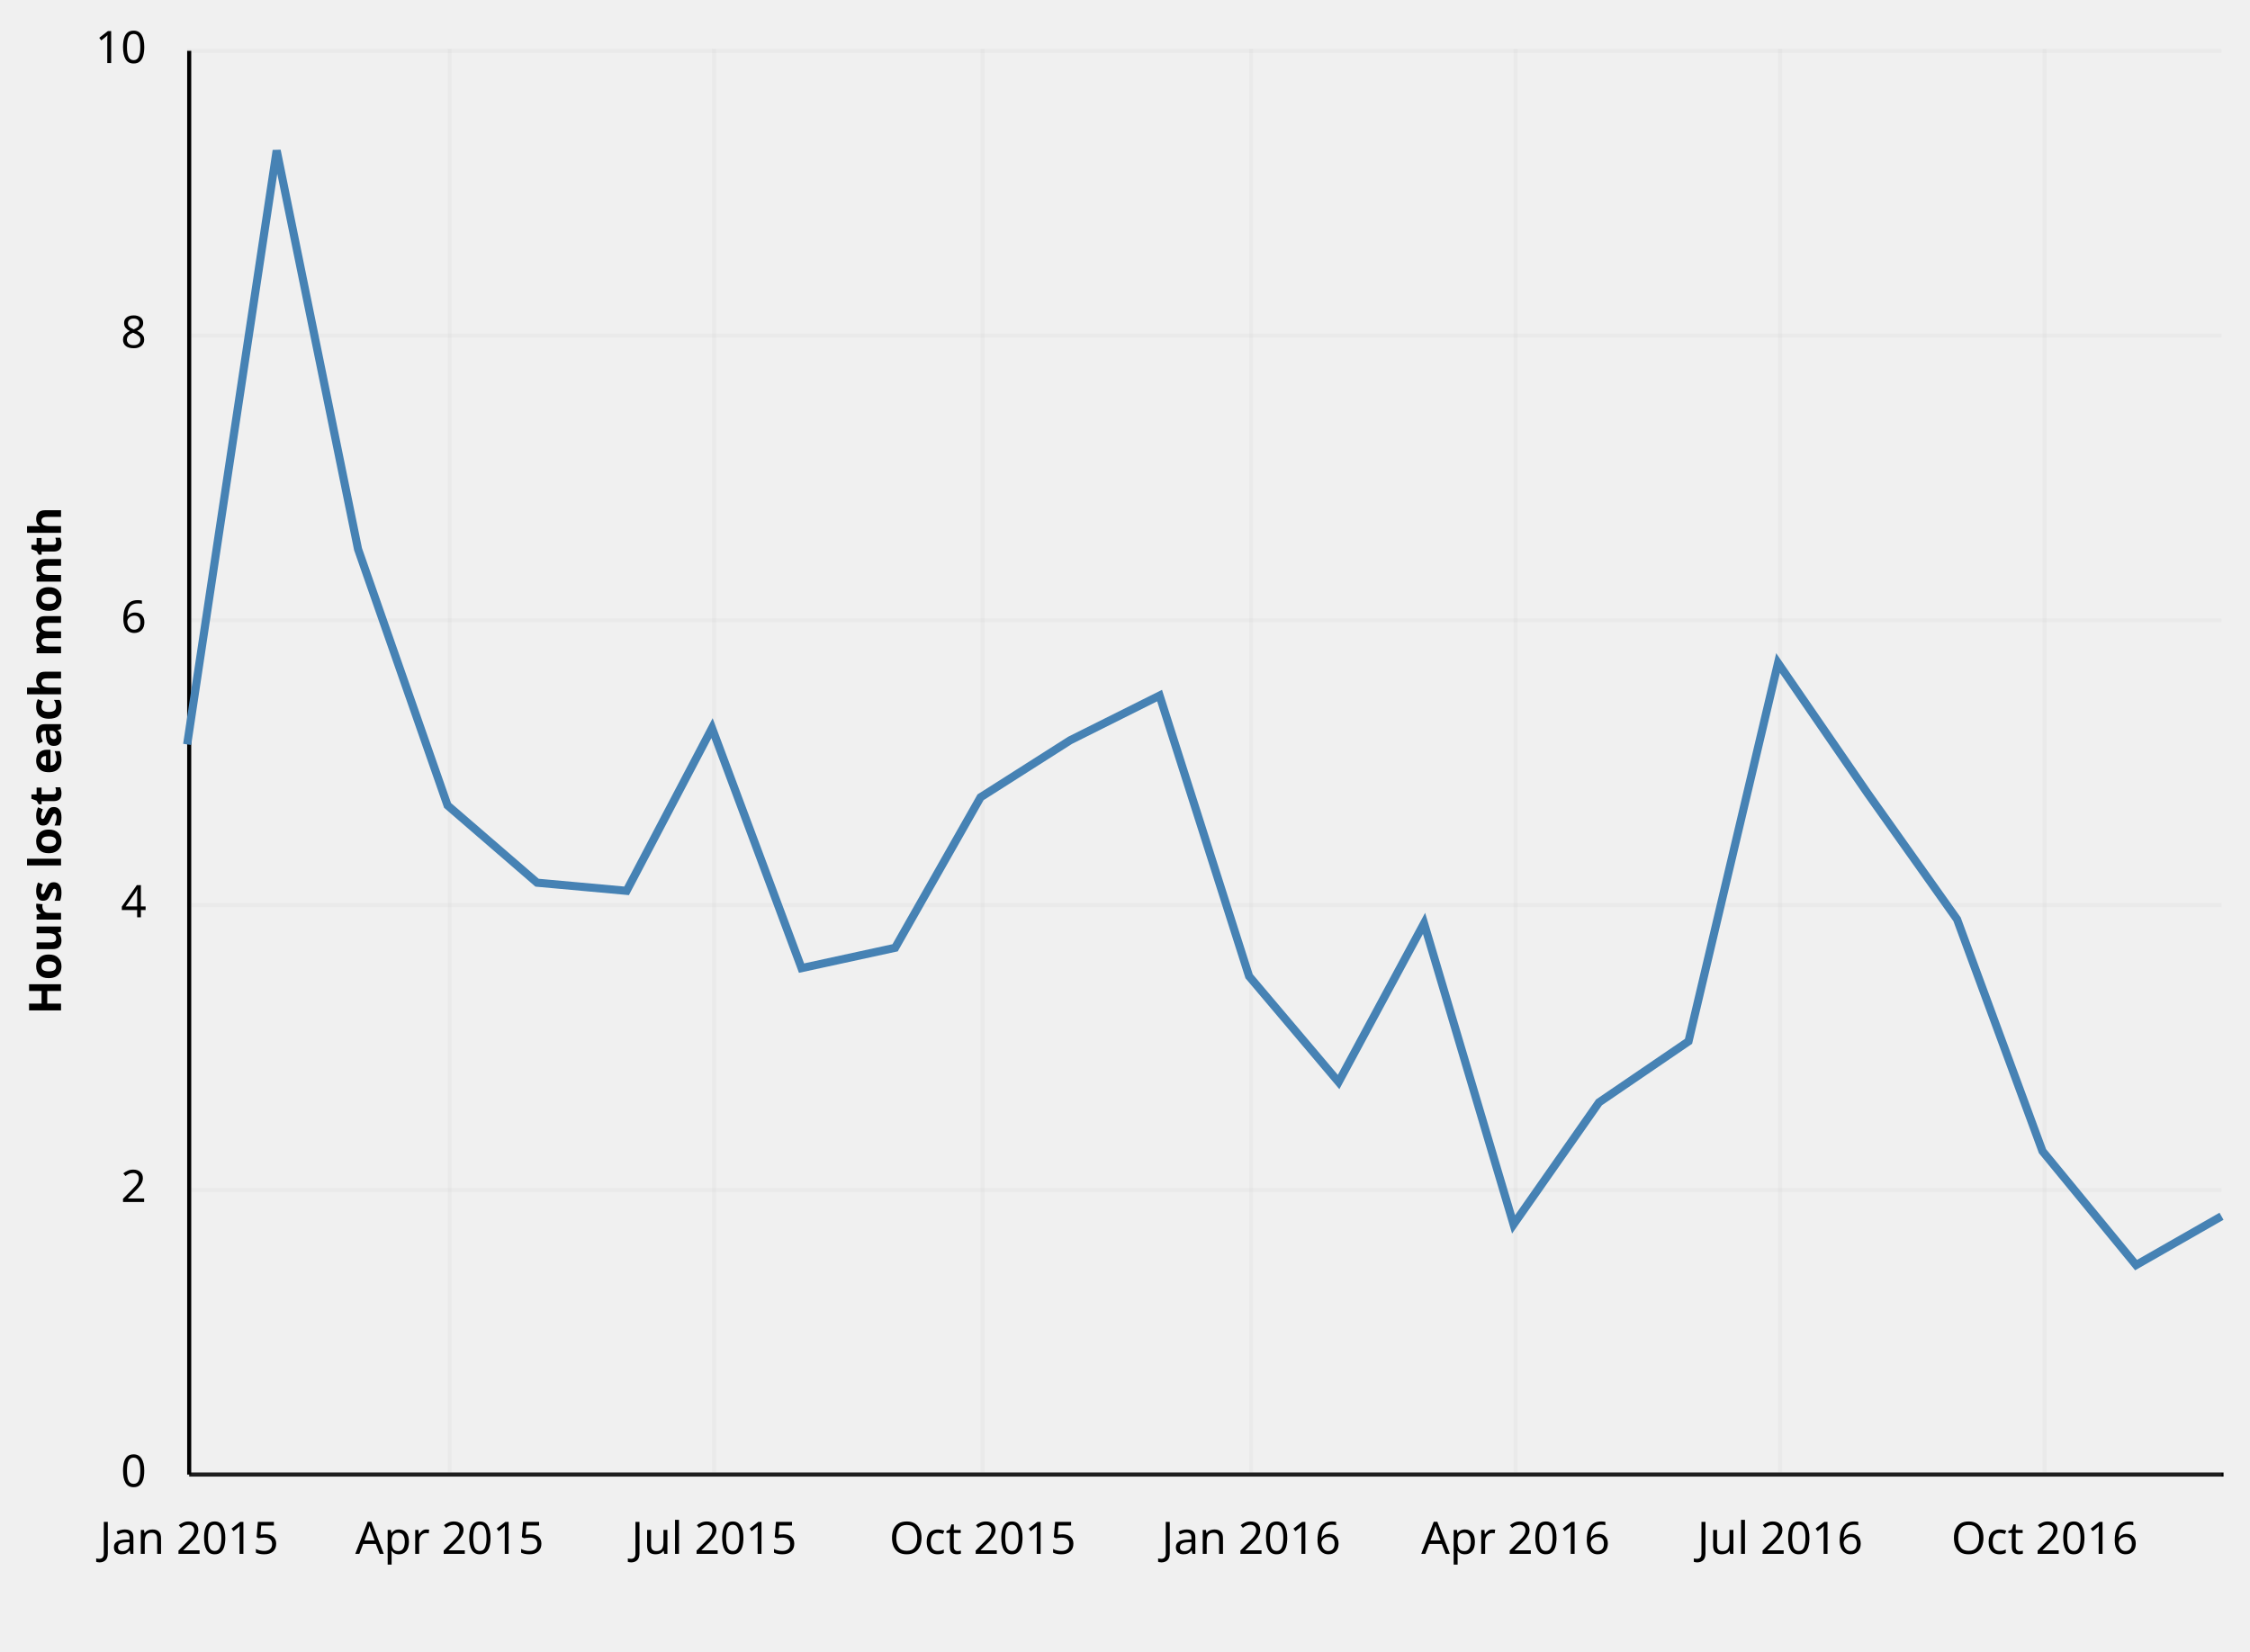
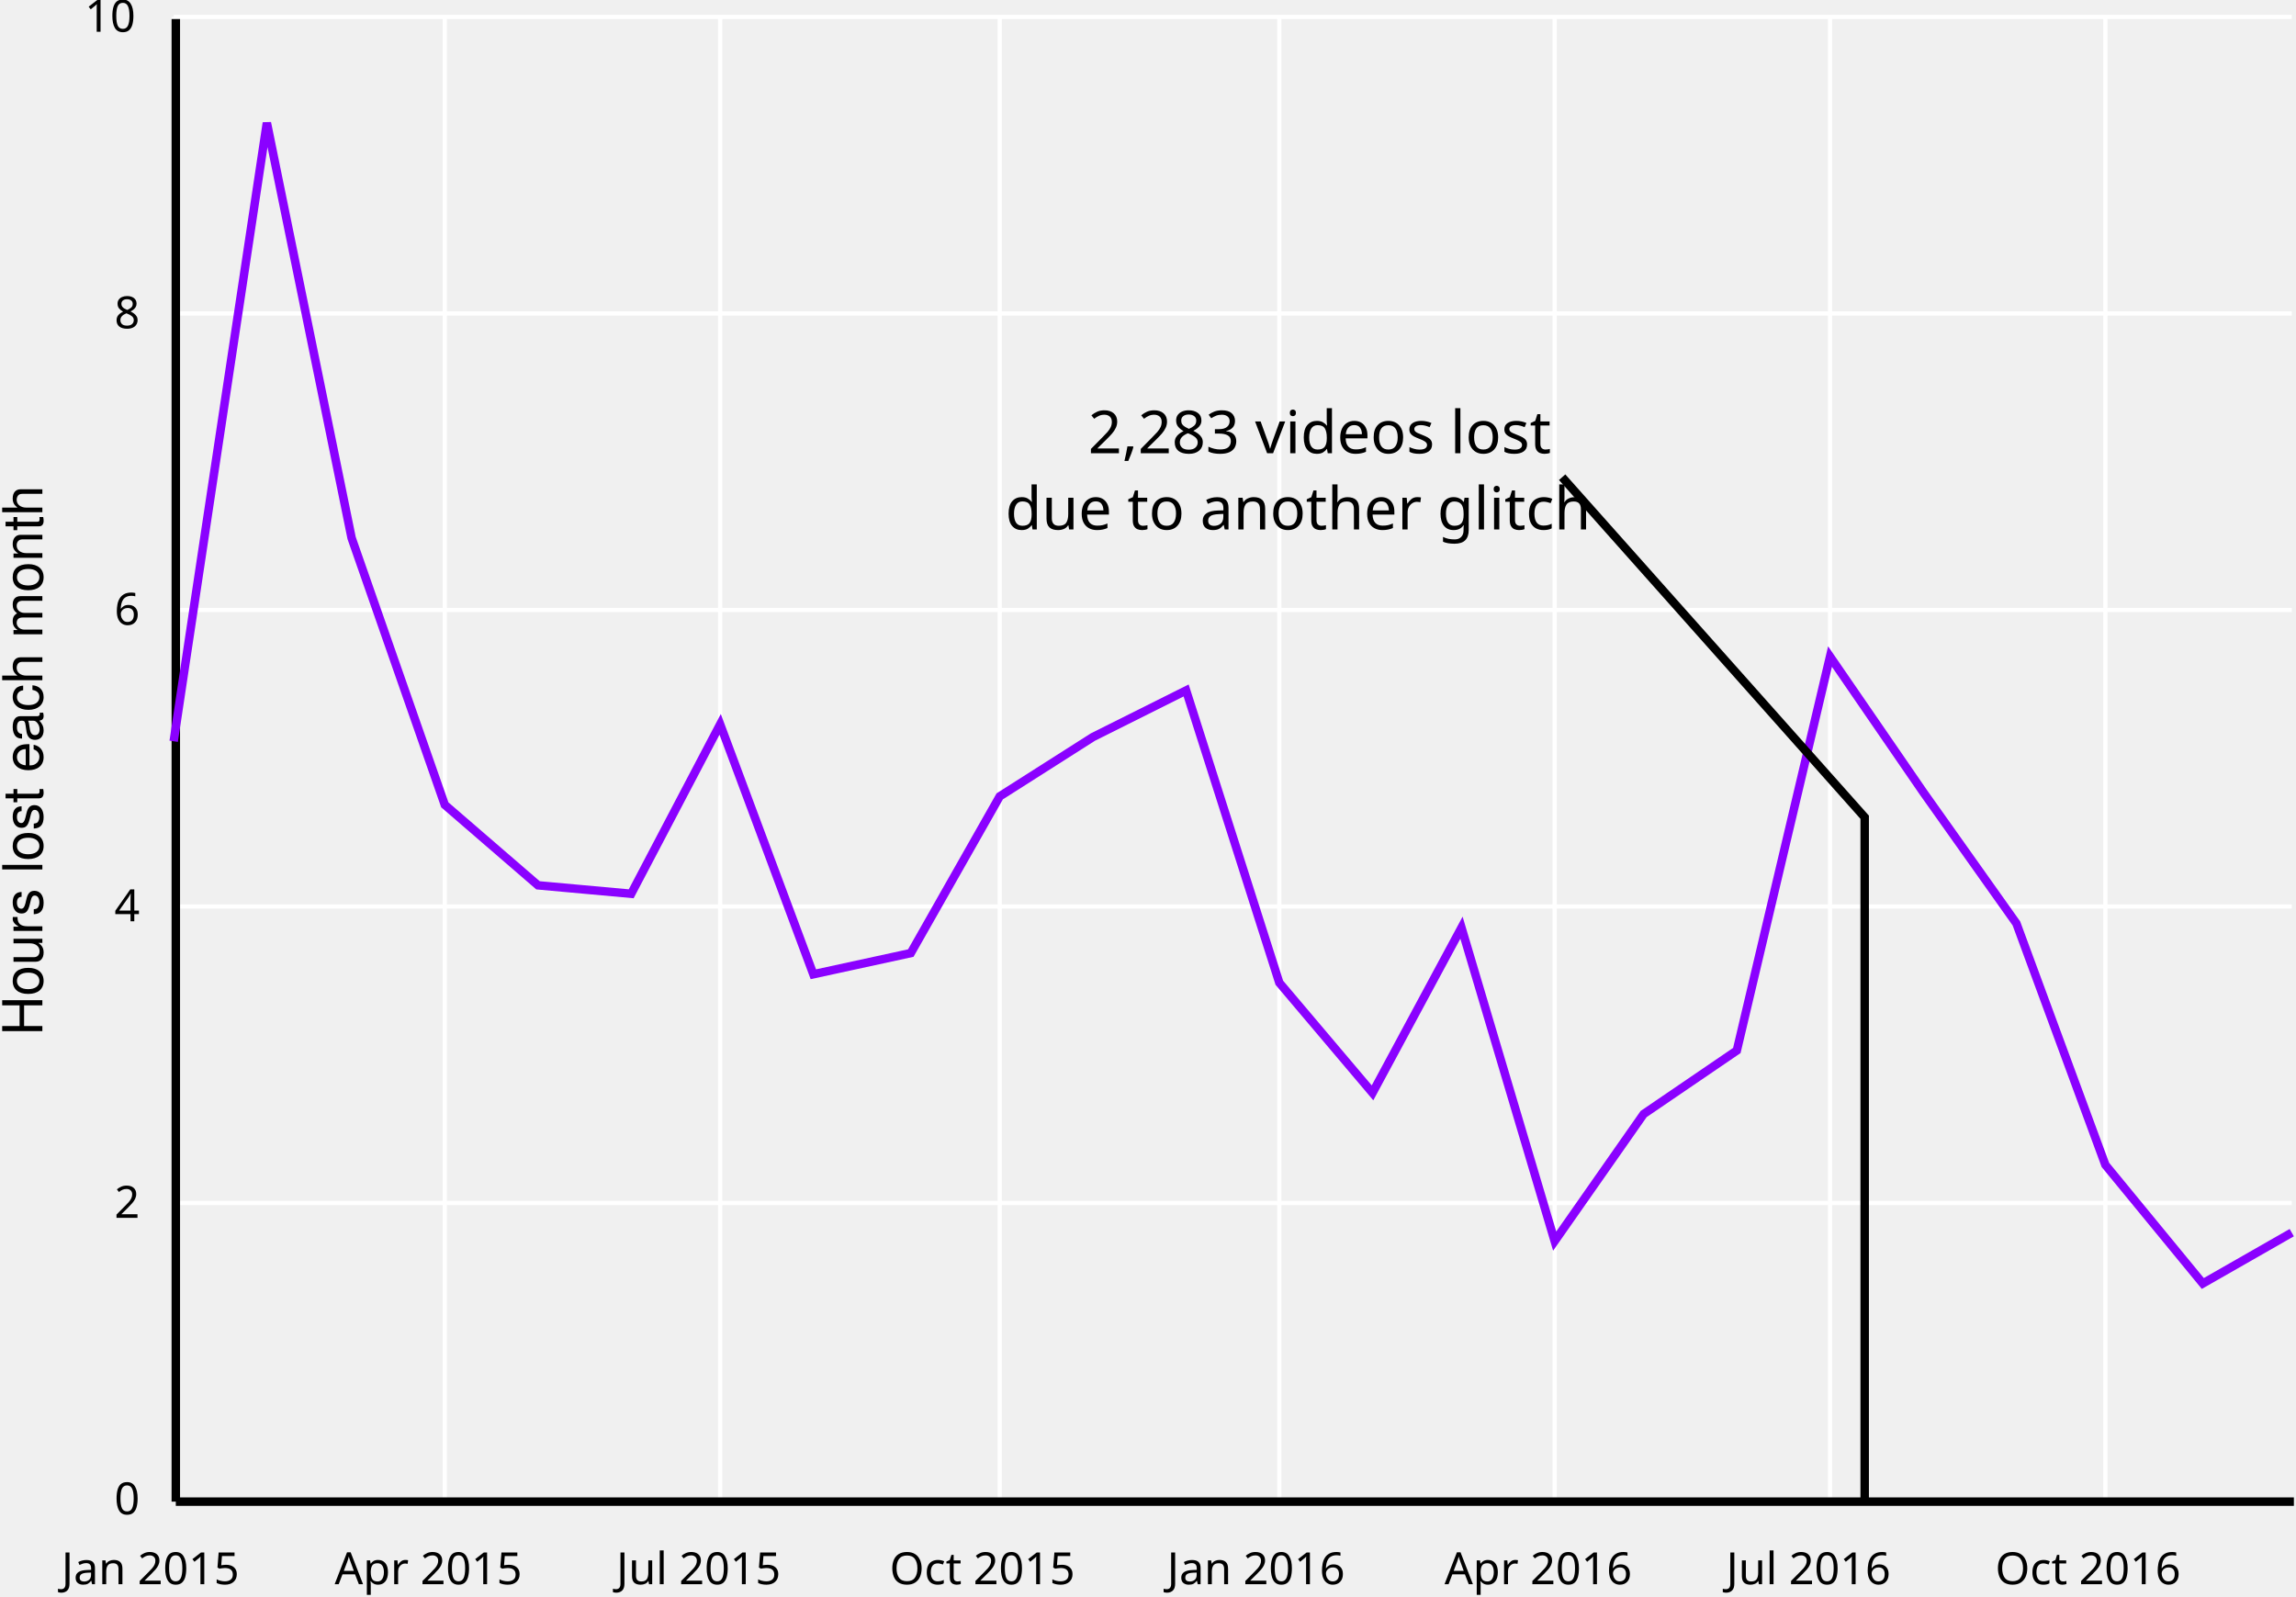
- <svg xmlns="http://www.w3.org/2000/svg" class="marks" width="553" height="406" version="1.1">
-   <g transform="translate(46,12)">
-     <g class="mark-group">
-       <g transform="translate(0,0)">
-         <rect class="background" width="1" height="1" style="fill: none;" />
-         <g class="mark-group root">
-           <g transform="translate(0,0)">
-             <rect class="background" width="500" height="350" style="fill: none;" />
-             <g class="mark-group">
-               <g transform="translate(0,350)">
-                 <rect class="background" width="0" height="0" style="pointer-events: none; fill: none;" />
-                 <g class="mark-rule" style="pointer-events: none;">
-                   <line transform="translate(0.5,-350)" x2="0" y2="350" style="fill: none; stroke: #ccc; stroke-opacity: 0.15; opacity: 1;" />
-                   <line transform="translate(64.5,-350)" x2="0" y2="350" style="fill: none; stroke: #ccc; stroke-opacity: 0.15; opacity: 1;" />
-                   <line transform="translate(129.5,-350)" x2="0" y2="350" style="fill: none; stroke: #ccc; stroke-opacity: 0.15; opacity: 1;" />
-                   <line transform="translate(195.5,-350)" x2="0" y2="350" style="fill: none; stroke: #ccc; stroke-opacity: 0.15; opacity: 1;" />
-                   <line transform="translate(261.5,-350)" x2="0" y2="350" style="fill: none; stroke: #ccc; stroke-opacity: 0.15; opacity: 1;" />
-                   <line transform="translate(326.5,-350)" x2="0" y2="350" style="fill: none; stroke: #ccc; stroke-opacity: 0.15; opacity: 1;" />
-                   <line transform="translate(391.5,-350)" x2="0" y2="350" style="fill: none; stroke: #ccc; stroke-opacity: 0.15; opacity: 1;" />
-                   <line transform="translate(456.5,-350)" x2="0" y2="350" style="fill: none; stroke: #ccc; stroke-opacity: 0.15; opacity: 1;" />
+ <svg xmlns="http://www.w3.org/2000/svg" viewBox="0 0 542 377" version="1.1">
+   <defs />
+   <g id="Page-1" stroke="none" stroke-width="1" fill="none" fill-rule="evenodd">
+     <g id="vega-(6)" transform="translate(-3, -3)">
+       <g id="Group">
+         <g>
+           <g>
+             <g>
+               <g>
+                 <g transform="translate(17, 7)">
+                   <g>
+                     <g transform="translate(27, 0)" id="Shape" stroke="#FFFFFF">
+                       <path d="M0,0 L0,350" />
+                       <path d="M64,0 L64,350" />
+                       <path d="M129,0 L129,350" />
+                       <path d="M195,0 L195,350" />
+                       <path d="M261,0 L261,350" />
+                       <path d="M326,0 L326,350" />
+                       <path d="M391,0 L391,350" />
+                       <path d="M456,0 L456,350" />
+                     </g>
+                     <g transform="translate(0, 360)" font-size="10.5" font-family="FiraMono-Regular, Fira Mono" fill="#000000" font-weight="normal">
+                       <text id="Jan-2015">
+                         <tspan x="0.5" y="10">Jan 2015</tspan>
+                       </text>
+                       <text id="Apr-2015">
+                         <tspan x="65" y="10">Apr 2015</tspan>
+                       </text>
+                       <text id="Jul-2015">
+                         <tspan x="131.5" y="10">Jul 2015</tspan>
+                       </text>
+                       <text id="Oct-2015">
+                         <tspan x="196" y="10">Oct 2015</tspan>
+                       </text>
+                       <text id="Jan-2016">
+                         <tspan x="261.5" y="10">Jan 2016</tspan>
+                       </text>
+                       <text id="Apr-2016">
+                         <tspan x="327" y="10">Apr 2016</tspan>
+                       </text>
+                       <text id="Jul-2016">
+                         <tspan x="393.5" y="10">Jul 2016</tspan>
+                       </text>
+                       <text id="Oct-2016">
+                         <tspan x="457" y="10">Oct 2016</tspan>
+                       </text>
+                     </g>
+                     <g transform="translate(27, 350)" id="Shape" stroke-width="2" stroke="#000000">
+                       <polyline points="0.5 0.5 0.5 0.5 500.5 0.5 500.5 0.5" />
+                     </g>
+                   </g>
                </g>
-                 <g class="mark-rule" style="pointer-events: none;">
-                   <line transform="translate(0.5,0)" x2="0" y2="0" style="fill: none; stroke: #000; stroke-width: 1; opacity: 1;" />
-                   <line transform="translate(64.5,0)" x2="0" y2="0" style="fill: none; stroke: #000; stroke-width: 1; opacity: 1;" />
-                   <line transform="translate(129.5,0)" x2="0" y2="0" style="fill: none; stroke: #000; stroke-width: 1; opacity: 1;" />
-                   <line transform="translate(195.5,0)" x2="0" y2="0" style="fill: none; stroke: #000; stroke-width: 1; opacity: 1;" />
-                   <line transform="translate(261.5,0)" x2="0" y2="0" style="fill: none; stroke: #000; stroke-width: 1; opacity: 1;" />
-                   <line transform="translate(326.5,0)" x2="0" y2="0" style="fill: none; stroke: #000; stroke-width: 1; opacity: 1;" />
-                   <line transform="translate(391.5,0)" x2="0" y2="0" style="fill: none; stroke: #000; stroke-width: 1; opacity: 1;" />
-                   <line transform="translate(456.5,0)" x2="0" y2="0" style="fill: none; stroke: #000; stroke-width: 1; opacity: 1;" />
+                 <g>
+                   <g>
+                     <g transform="translate(44, 7)" id="Shape" stroke="#FFFFFF">
+                       <path d="M0,280 L500,280" />
+                       <path d="M0,210 L500,210" />
+                       <path d="M0,140 L500,140" />
+                       <path d="M0,70 L500,70" />
+                       <path d="M0,0 L500,0" />
+                     </g>
+                     <g transform="translate(23, 0)" font-size="10.5" font-family="FiraMono-Regular, Fira Mono" fill="#000000" font-weight="normal">
+                       <text id="0">
+                         <tspan x="7" y="360.5">0</tspan>
+                       </text>
+                       <text id="2">
+                         <tspan x="7" y="290.5">2</tspan>
+                       </text>
+                       <text id="4">
+                         <tspan x="7" y="220.5">4</tspan>
+                       </text>
+                       <text id="6">
+                         <tspan x="7" y="150.5">6</tspan>
+                       </text>
+                       <text id="8">
+                         <tspan x="7" y="80.5">8</tspan>
+                       </text>
+                       <text id="10">
+                         <tspan x="0" y="10.5">10</tspan>
+                       </text>
+                     </g>
+                     <g transform="translate(44, 7)" id="Shape" stroke-width="2" stroke="#000000">
+                       <polyline points="0.5 0.5 0.5 0.5 0.5 350.5 0.5 350.5" />
+                     </g>
+                     <g transform="translate(0, 116)" id="Hours-lost-each-month" font-size="13" fill="#000000" font-family="Helvetica" font-weight="normal">
+                       <text transform="translate(8, 66) rotate(-90) translate(-8, -66) ">
+                         <tspan x="-57.5" y="71">Hours lost each month</tspan>
+                       </text>
+                     </g>
+                   </g>
                </g>
-                 <g class="mark-rule" style="pointer-events: none;" />
-                 <g class="mark-text">
-                   <text text-anchor="middle" transform="translate(0.5,20)" style="font: 11px sans-serif; fill: #000; opacity: 1;">Jan 2015</text>
-                   <text text-anchor="middle" transform="translate(64.5,20)" style="font: 11px sans-serif; fill: #000; opacity: 1;">Apr 2015</text>
-                   <text text-anchor="middle" transform="translate(129.5,20)" style="font: 11px sans-serif; fill: #000; opacity: 1;">Jul 2015</text>
-                   <text text-anchor="middle" transform="translate(195.5,20)" style="font: 11px sans-serif; fill: #000; opacity: 1;">Oct 2015</text>
-                   <text text-anchor="middle" transform="translate(261.5,20)" style="font: 11px sans-serif; fill: #000; opacity: 1;">Jan 2016</text>
-                   <text text-anchor="middle" transform="translate(326.5,20)" style="font: 11px sans-serif; fill: #000; opacity: 1;">Apr 2016</text>
-                   <text text-anchor="middle" transform="translate(391.5,20)" style="font: 11px sans-serif; fill: #000; opacity: 1;">Jul 2016</text>
-                   <text text-anchor="middle" transform="translate(456.5,20)" style="font: 11px sans-serif; fill: #000; opacity: 1;">Oct 2016</text>
-                 </g>
-                 <g class="mark-path" style="pointer-events: none;">
-                   <path transform="translate(0.5,0.5)" d="M0,0V0H500V0" style="fill: none; stroke: #000; stroke-width: 1;" />
-                 </g>
-                 <g class="mark-text">
-                   <text text-anchor="middle" transform="translate(250,36)" style="font: bold 11px sans-serif; fill: #000;"> </text>
+                 <g transform="translate(44, 32)" id="Shape" stroke-width="2" stroke="#8A01FF">
+                   <polyline points="500 262 479 274 456 246 435 189 413 158 391 126 369 219 347 234 326 264 304 190 283 229 261 203 239 134 217 145 195 159 174 196 151 201 129 142 108 182 86 180 64 161 42 98 22 0 0 146" />
                </g>
              </g>
-             </g>
-             <g class="mark-group">
-               <g transform="translate(0,0)">
-                 <rect class="background" width="0" height="0" style="pointer-events: none; fill: none;" />
-                 <g class="mark-rule" style="pointer-events: none;">
-                   <line transform="translate(0,350.5)" x2="500" y2="0" style="fill: none; stroke: #ccc; stroke-opacity: 0.15; opacity: 1;" />
-                   <line transform="translate(0,280.5)" x2="500" y2="0" style="fill: none; stroke: #ccc; stroke-opacity: 0.15; opacity: 1;" />
-                   <line transform="translate(0,210.5)" x2="500" y2="0" style="fill: none; stroke: #ccc; stroke-opacity: 0.15; opacity: 1;" />
-                   <line transform="translate(0,140.5)" x2="500" y2="0" style="fill: none; stroke: #ccc; stroke-opacity: 0.15; opacity: 1;" />
-                   <line transform="translate(0,70.5)" x2="500" y2="0" style="fill: none; stroke: #ccc; stroke-opacity: 0.15; opacity: 1;" />
-                   <line transform="translate(0,0.5)" x2="500" y2="0" style="fill: none; stroke: #ccc; stroke-opacity: 0.15; opacity: 1;" />
-                 </g>
-                 <g class="mark-rule" style="pointer-events: none;">
-                   <line transform="translate(0,350.5)" x2="0" y2="0" style="fill: none; stroke: #000; stroke-width: 1; opacity: 1;" />
-                   <line transform="translate(0,280.5)" x2="0" y2="0" style="fill: none; stroke: #000; stroke-width: 1; opacity: 1;" />
-                   <line transform="translate(0,210.5)" x2="0" y2="0" style="fill: none; stroke: #000; stroke-width: 1; opacity: 1;" />
-                   <line transform="translate(0,140.5)" x2="0" y2="0" style="fill: none; stroke: #000; stroke-width: 1; opacity: 1;" />
-                   <line transform="translate(0,70.5)" x2="0" y2="0" style="fill: none; stroke: #000; stroke-width: 1; opacity: 1;" />
-                   <line transform="translate(0,0.5)" x2="0" y2="0" style="fill: none; stroke: #000; stroke-width: 1; opacity: 1;" />
-                 </g>
-                 <g class="mark-rule" style="pointer-events: none;" />
-                 <g class="mark-text">
-                   <text text-anchor="end" transform="translate(-10,353.5)" style="font: 11px sans-serif; fill: #000; opacity: 1;">0</text>
-                   <text text-anchor="end" transform="translate(-10,283.5)" style="font: 11px sans-serif; fill: #000; opacity: 1;">2</text>
-                   <text text-anchor="end" transform="translate(-10,213.5)" style="font: 11px sans-serif; fill: #000; opacity: 1;">4</text>
-                   <text text-anchor="end" transform="translate(-10,143.5)" style="font: 11px sans-serif; fill: #000; opacity: 1;">6</text>
-                   <text text-anchor="end" transform="translate(-10,73.5)" style="font: 11px sans-serif; fill: #000; opacity: 1;">8</text>
-                   <text text-anchor="end" transform="translate(-10,3.5)" style="font: 11px sans-serif; fill: #000; opacity: 1;">10</text>
-                 </g>
-                 <g class="mark-path" style="pointer-events: none;">
-                   <path transform="translate(0.5,0.5)" d="M0,0H0V350H0" style="fill: none; stroke: #000; stroke-width: 1;" />
-                 </g>
-                 <g class="mark-text">
-                   <text text-anchor="middle" transform="translate(-34,175) rotate(-90) translate(0,3)" style="font: bold 11px sans-serif; fill: #000;">Hours lost each month</text>
-                 </g>
-               </g>
-             </g>
-             <g class="mark-line marks">
-               <path d="M500,287L479,299L456,271L435,214L413,183L391,151L369,244L347,259L326,289L304,215L283,254L261,228L239,159L217,170L195,184L174,221L151,226L129,167L108,207L86,205L64,186L42,123L22,25L0,171" style="fill: none; stroke: #4682b4; stroke-width: 2;" />
            </g>
          </g>
        </g>
      </g>
+       <g class="annotations" transform="translate(240, 96)">
+         <text id="2,000-videos-lost-du" font-family="SourceSansPro-Regular, Source Sans Pro" font-size="14" font-weight="normal" fill="#000000">
+           <tspan x="19.856" y="14">2,283  videos  lost </tspan>
+           <tspan x="0.326" y="32">due to another glitch</tspan>
+         </text>
+         <polyline id="Path-3" stroke="#000000" stroke-width="2" points="203.182 261.778 203.182 99.933 131.766 19.659" />
+       </g>
    </g>
  </g>
</svg>
